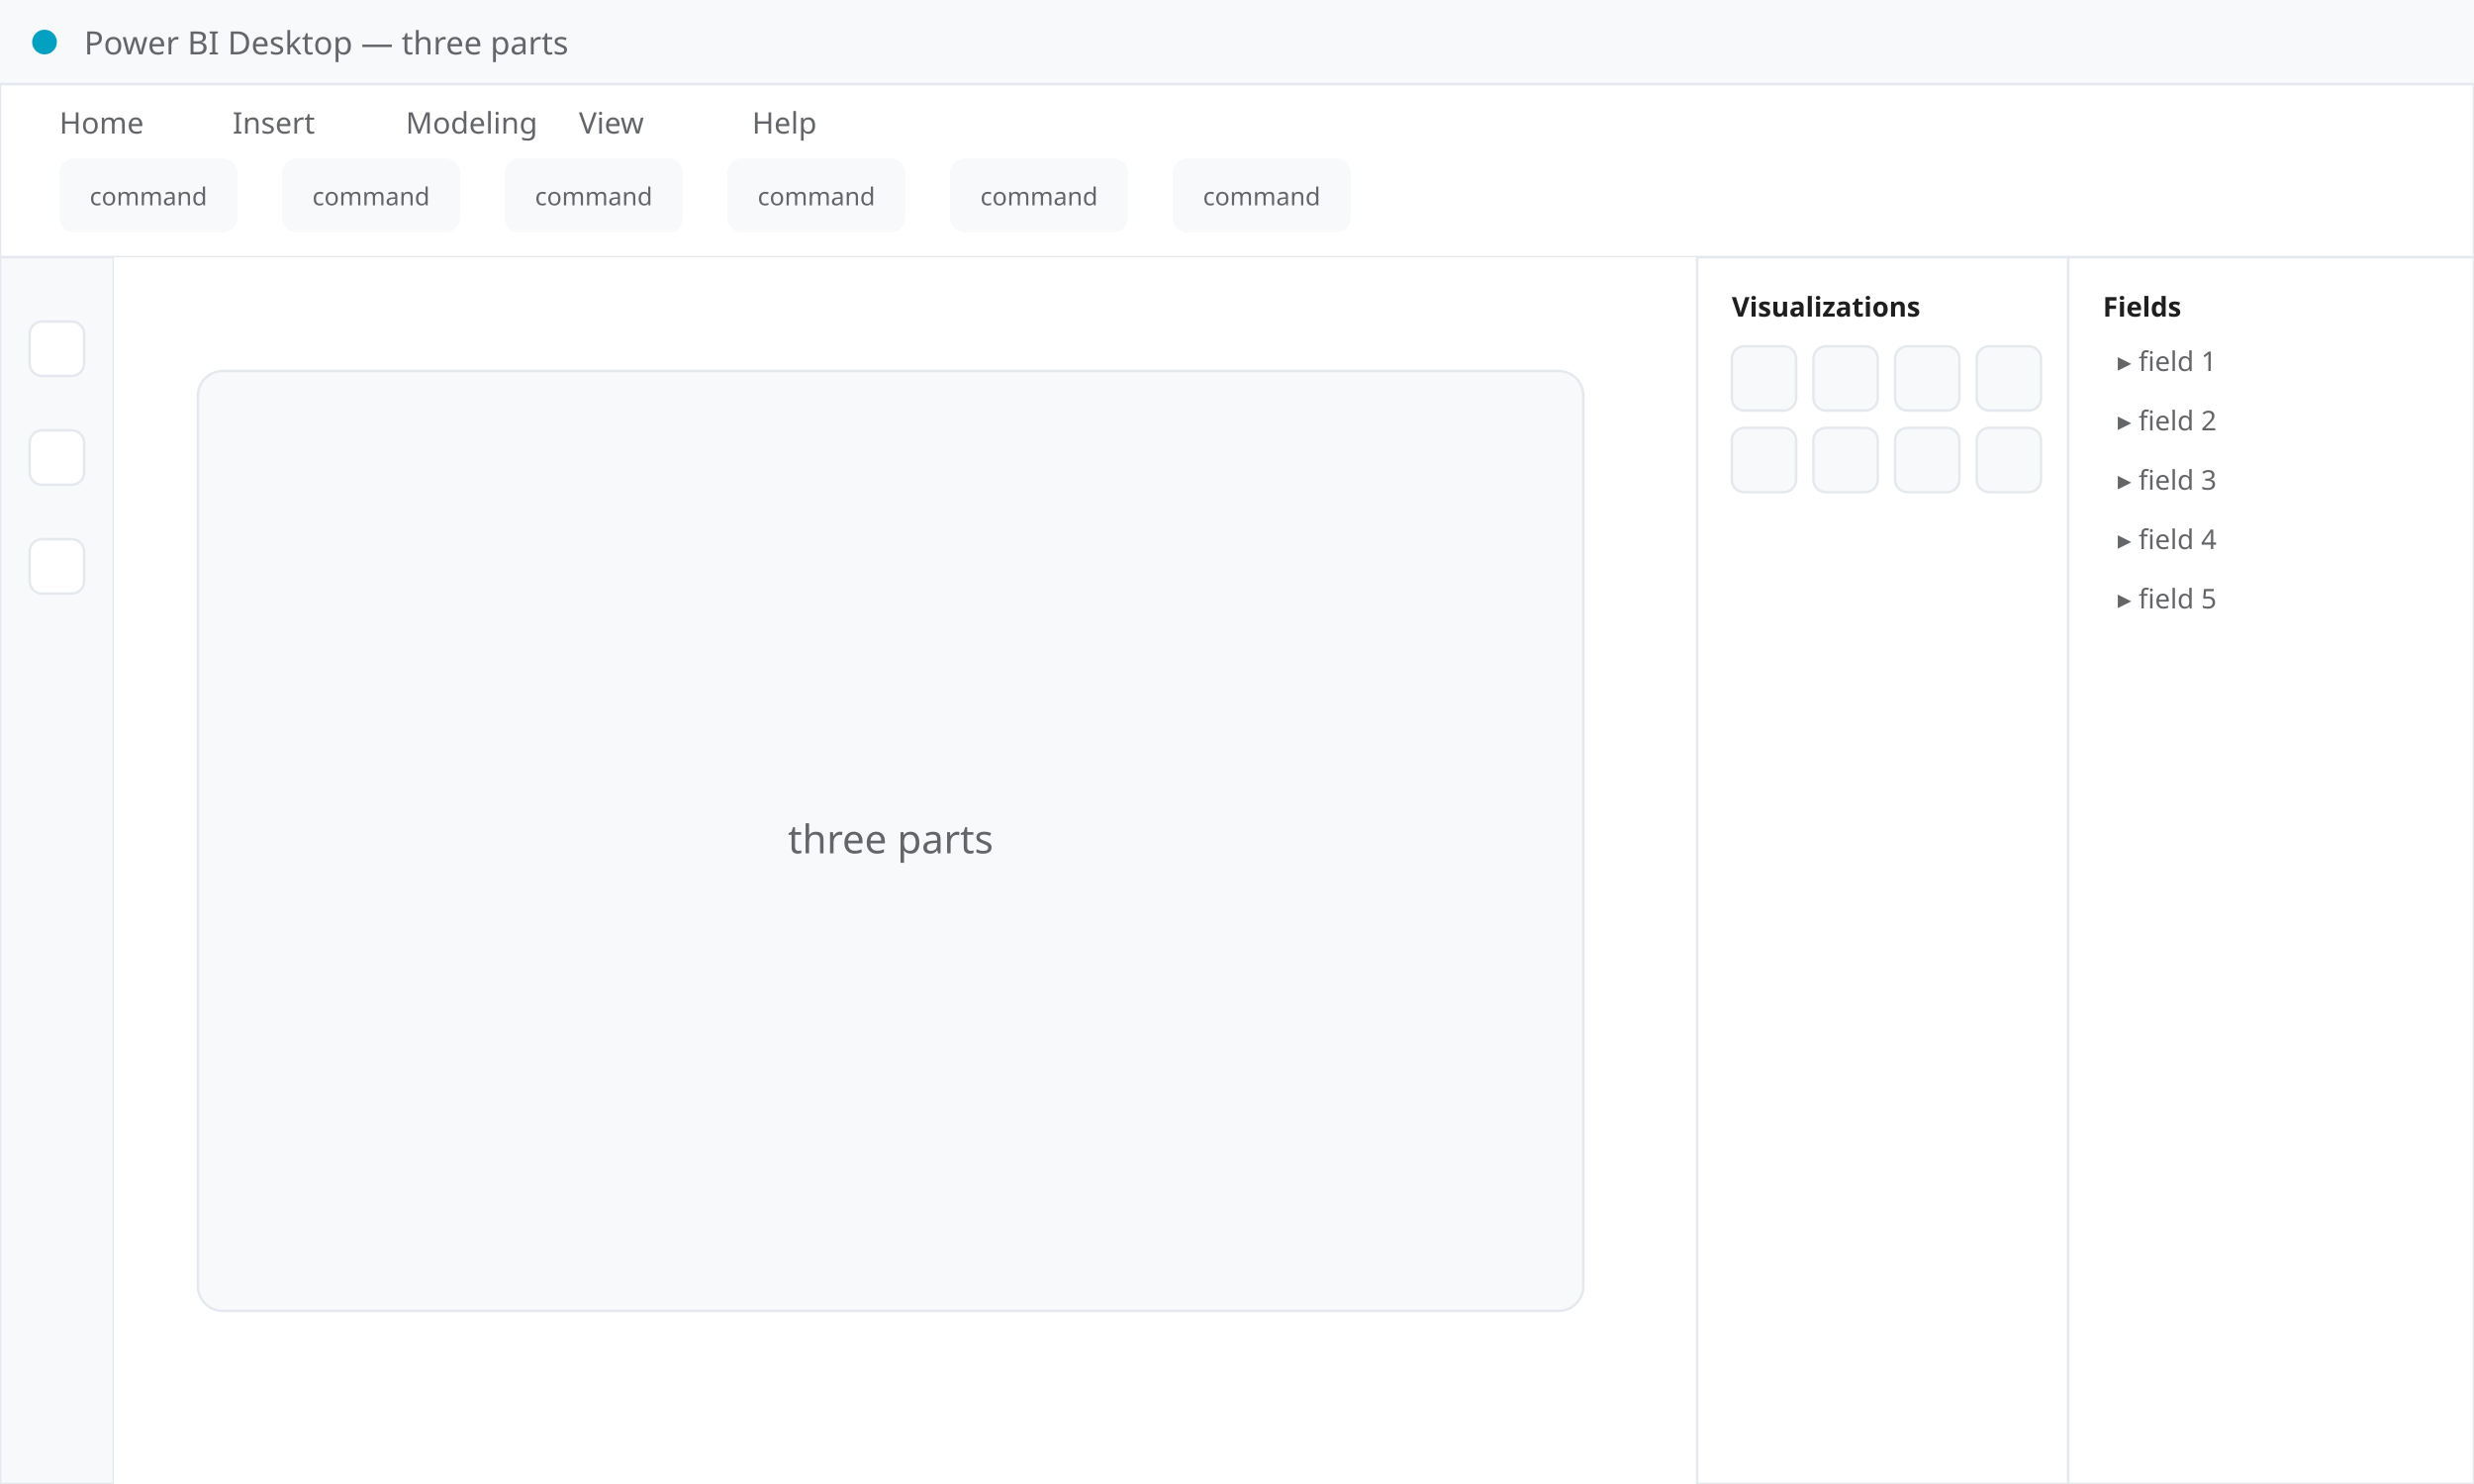
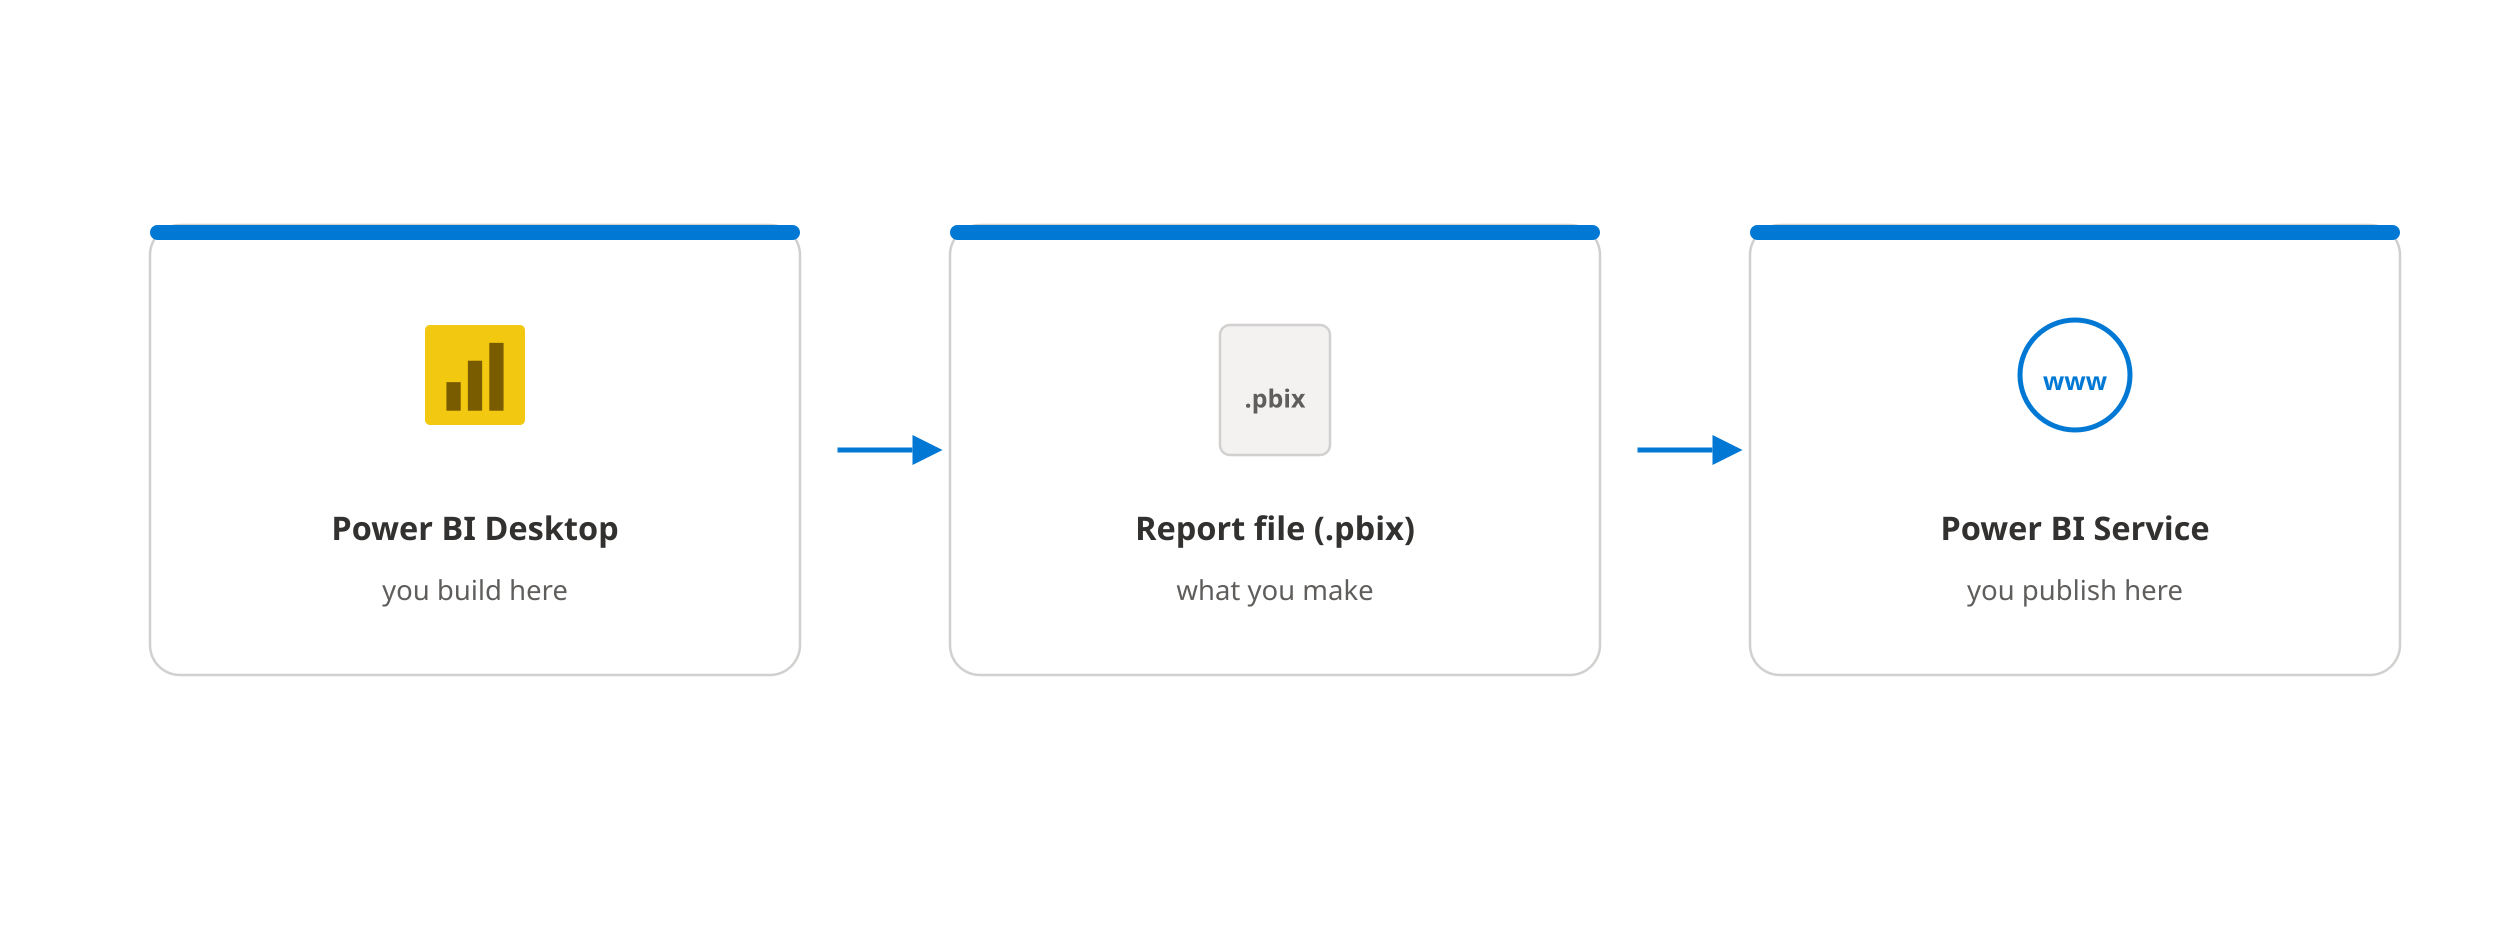
- <svg xmlns="http://www.w3.org/2000/svg" viewBox="0 0 1000 600" role="img" aria-hidden="true" font-family="Plus Jakarta Sans, sans-serif">
-   <rect width="1000" height="600" fill="#FFFFFF" />
-   <rect width="1000" height="34" fill="#F7F9FB" />
-   <circle cx="18" cy="17" r="5" fill="#02A0C1" />
-   <text x="34" y="22" font-size="13" fill="#646569">Power BI Desktop — three parts</text>
-   <rect y="34" width="1000" height="70" fill="#FFFFFF" stroke="#E5E9ED" />
-   <text x="24" y="54" font-size="12" fill="#646569">Home</text>
-   <text x="94" y="54" font-size="12" fill="#646569">Insert</text>
-   <text x="164" y="54" font-size="12" fill="#646569">Modeling</text>
-   <text x="234" y="54" font-size="12" fill="#646569">View</text>
-   <text x="304" y="54" font-size="12" fill="#646569">Help</text>
-   <rect x="24" y="64" width="72" height="30" rx="6" fill="#F7F9FB" />
-   <text x="60" y="83" font-size="10" fill="#646569" text-anchor="middle">command</text>
-   <rect x="114" y="64" width="72" height="30" rx="6" fill="#F7F9FB" />
-   <text x="150" y="83" font-size="10" fill="#646569" text-anchor="middle">command</text>
-   <rect x="204" y="64" width="72" height="30" rx="6" fill="#F7F9FB" />
-   <text x="240" y="83" font-size="10" fill="#646569" text-anchor="middle">command</text>
-   <rect x="294" y="64" width="72" height="30" rx="6" fill="#F7F9FB" />
-   <text x="330" y="83" font-size="10" fill="#646569" text-anchor="middle">command</text>
-   <rect x="384" y="64" width="72" height="30" rx="6" fill="#F7F9FB" />
-   <text x="420" y="83" font-size="10" fill="#646569" text-anchor="middle">command</text>
-   <rect x="474" y="64" width="72" height="30" rx="6" fill="#F7F9FB" />
-   <text x="510" y="83" font-size="10" fill="#646569" text-anchor="middle">command</text>
-   <rect y="104" width="46" height="496" fill="#F7F9FB" stroke="#E5E9ED" />
-   <rect x="12" y="130" width="22" height="22" rx="5" fill="#FFFFFF" stroke="#E5E9ED" />
-   <rect x="12" y="174" width="22" height="22" rx="5" fill="#FFFFFF" stroke="#E5E9ED" />
-   <rect x="12" y="218" width="22" height="22" rx="5" fill="#FFFFFF" stroke="#E5E9ED" />
-   <rect x="46" y="104" width="640" height="496" fill="#FFFFFF" />
-   <rect x="80" y="150" width="560" height="380" rx="10" fill="#F7F9FB" stroke="#E5E9ED" />
-   <text x="360" y="345" font-size="16" fill="#646569" text-anchor="middle">three parts</text>
-   <rect x="686" y="104" width="150" height="496" fill="#FFFFFF" stroke="#E5E9ED" />
-   <text x="700" y="128" font-size="11" fill="#1F1F1F" font-weight="600">Visualizations</text>
-   <rect x="700" y="140" width="26" height="26" rx="5" fill="#F7F9FB" stroke="#E5E9ED" />
-   <rect x="733" y="140" width="26" height="26" rx="5" fill="#F7F9FB" stroke="#E5E9ED" />
-   <rect x="766" y="140" width="26" height="26" rx="5" fill="#F7F9FB" stroke="#E5E9ED" />
-   <rect x="799" y="140" width="26" height="26" rx="5" fill="#F7F9FB" stroke="#E5E9ED" />
-   <rect x="700" y="173" width="26" height="26" rx="5" fill="#F7F9FB" stroke="#E5E9ED" />
-   <rect x="733" y="173" width="26" height="26" rx="5" fill="#F7F9FB" stroke="#E5E9ED" />
-   <rect x="766" y="173" width="26" height="26" rx="5" fill="#F7F9FB" stroke="#E5E9ED" />
-   <rect x="799" y="173" width="26" height="26" rx="5" fill="#F7F9FB" stroke="#E5E9ED" />
-   <rect x="836" y="104" width="164" height="496" fill="#FFFFFF" stroke="#E5E9ED" />
-   <text x="850" y="128" font-size="11" fill="#1F1F1F" font-weight="600">Fields</text>
-   <text x="856" y="150" font-size="11" fill="#646569">▸ field 1</text>
-   <text x="856" y="174" font-size="11" fill="#646569">▸ field 2</text>
-   <text x="856" y="198" font-size="11" fill="#646569">▸ field 3</text>
-   <text x="856" y="222" font-size="11" fill="#646569">▸ field 4</text>
-   <text x="856" y="246" font-size="11" fill="#646569">▸ field 5</text>
+ <svg xmlns="http://www.w3.org/2000/svg" viewBox="0 0 1000 380" role="img" aria-hidden="true" font-family="Segoe UI, Plus Jakarta Sans, sans-serif">
+   <rect x="0" y="0" width="1000" height="380" rx="0" fill="#FFFFFF" />
+   <rect x="60" y="90" width="260" height="180" rx="12" fill="#FFFFFF" stroke="#D2D0CE" stroke-width="1" />
+   <rect x="60" y="90" width="260" height="6" rx="3" fill="#0078D4" />
+   <rect x="170" y="130" width="40" height="40" rx="2" fill="#F2C811" />
+   <rect x="178.571" y="152.857" width="5.714" height="11.429" rx="0" fill="#7A5C00" />
+   <rect x="187.143" y="144.286" width="5.714" height="20.0" rx="0" fill="#7A5C00" />
+   <rect x="195.714" y="137.143" width="5.714" height="27.143" rx="0" fill="#7A5C00" />
+   <text x="190" y="216" font-size="13" fill="#323130" font-weight="700" text-anchor="middle">Power BI Desktop</text>
+   <text x="190" y="240" font-size="11" fill="#605E5C" font-weight="400" text-anchor="middle">you build here</text>
+   <line x1="335" y1="180" x2="365" y2="180" stroke="#0078D4" stroke-width="2" />
+   <polygon points="365,174 377,180 365,186" fill="#0078D4" />
+   <rect x="380" y="90" width="260" height="180" rx="12" fill="#FFFFFF" stroke="#D2D0CE" stroke-width="1" />
+   <rect x="380" y="90" width="260" height="6" rx="3" fill="#0078D4" />
+   <rect x="488" y="130" width="44" height="52" rx="4" fill="#F3F2F1" stroke="#D2D0CE" stroke-width="1" />
+   <text x="510" y="163" font-size="10" fill="#605E5C" font-weight="700" text-anchor="middle">.pbix</text>
+   <text x="510" y="216" font-size="13" fill="#323130" font-weight="700" text-anchor="middle">Report file (.pbix)</text>
+   <text x="510" y="240" font-size="11" fill="#605E5C" font-weight="400" text-anchor="middle">what you make</text>
+   <line x1="655" y1="180" x2="685" y2="180" stroke="#0078D4" stroke-width="2" />
+   <polygon points="685,174 697,180 685,186" fill="#0078D4" />
+   <rect x="700" y="90" width="260" height="180" rx="12" fill="#FFFFFF" stroke="#D2D0CE" stroke-width="1" />
+   <rect x="700" y="90" width="260" height="6" rx="3" fill="#0078D4" />
+   <circle cx="830" cy="150" r="22" fill="none" stroke="#0078D4" stroke-width="2" />
+   <text x="830" y="156" font-size="10" fill="#0078D4" font-weight="700" text-anchor="middle">www</text>
+   <text x="830" y="216" font-size="13" fill="#323130" font-weight="700" text-anchor="middle">Power BI Service</text>
+   <text x="830" y="240" font-size="11" fill="#605E5C" font-weight="400" text-anchor="middle">you publish here</text>
</svg>
